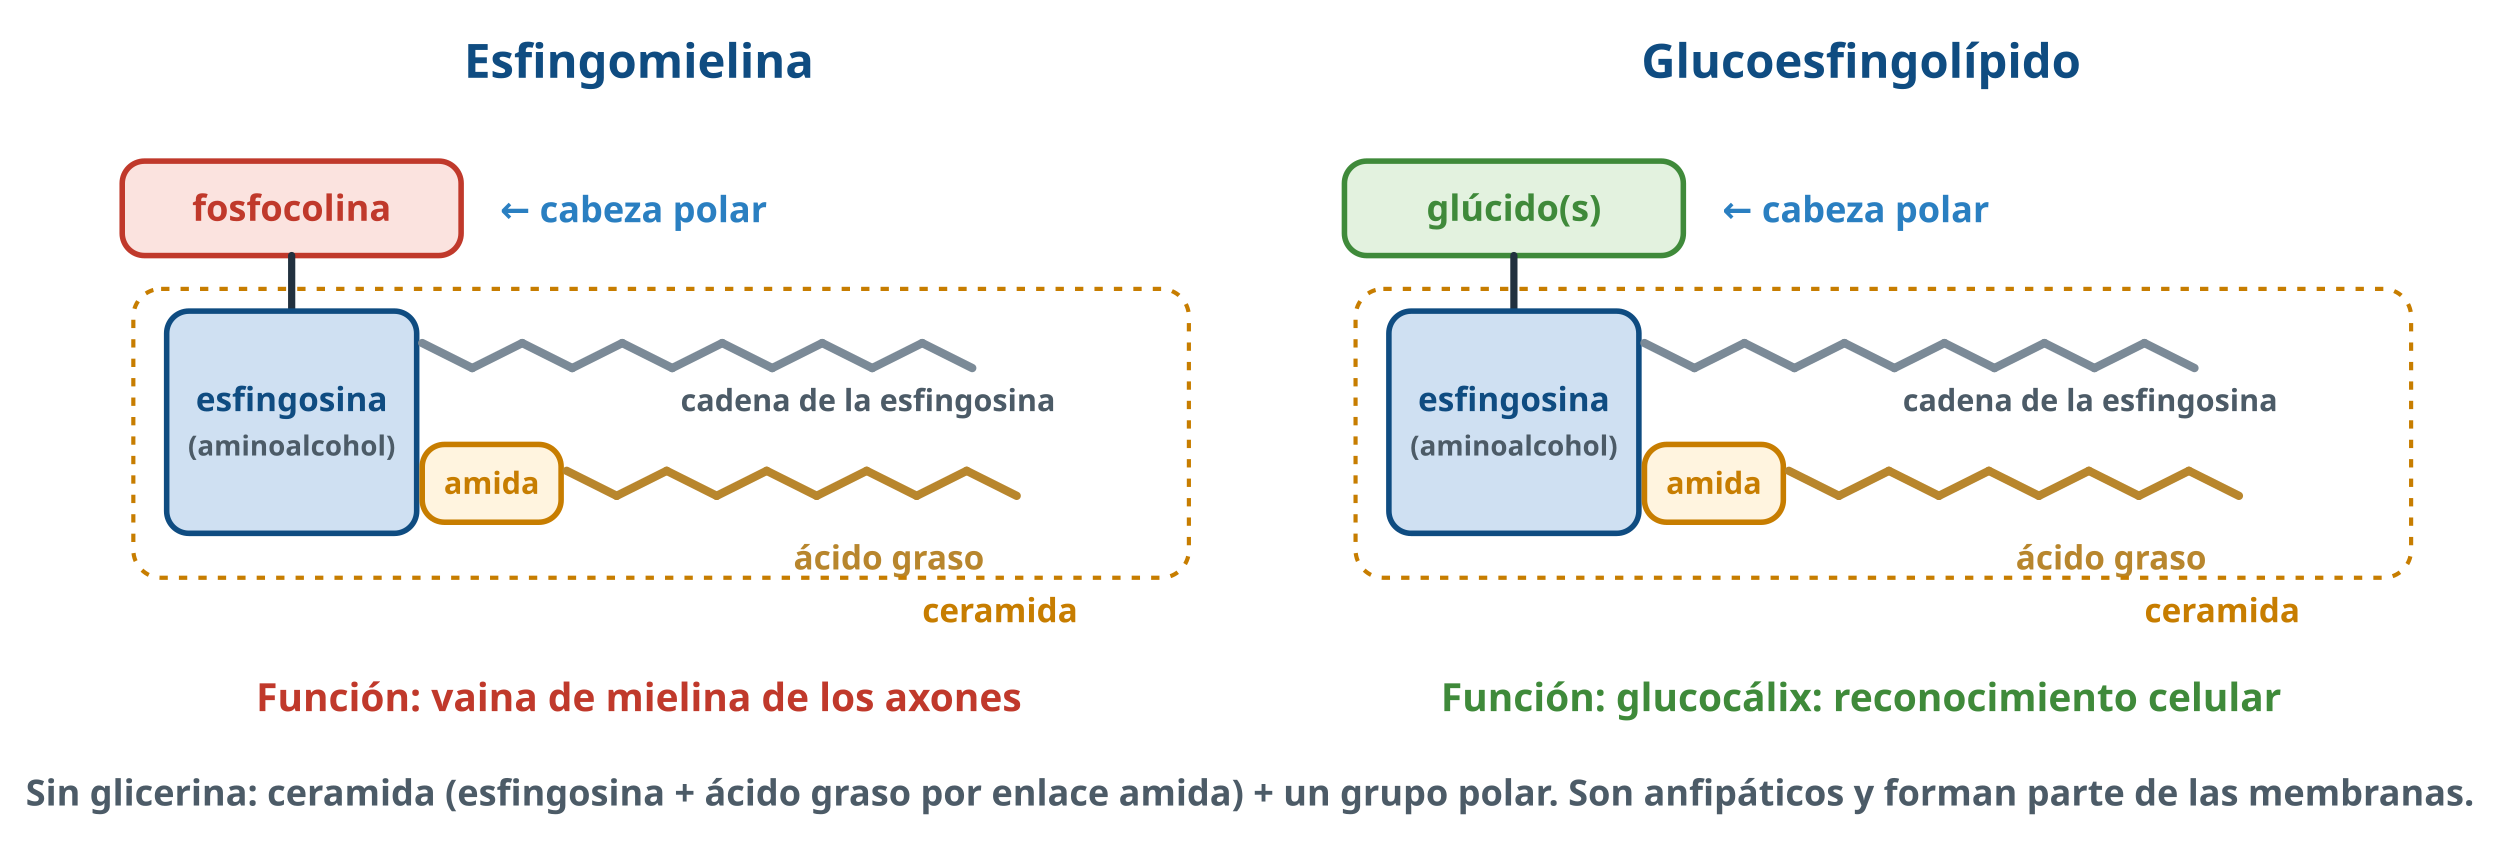
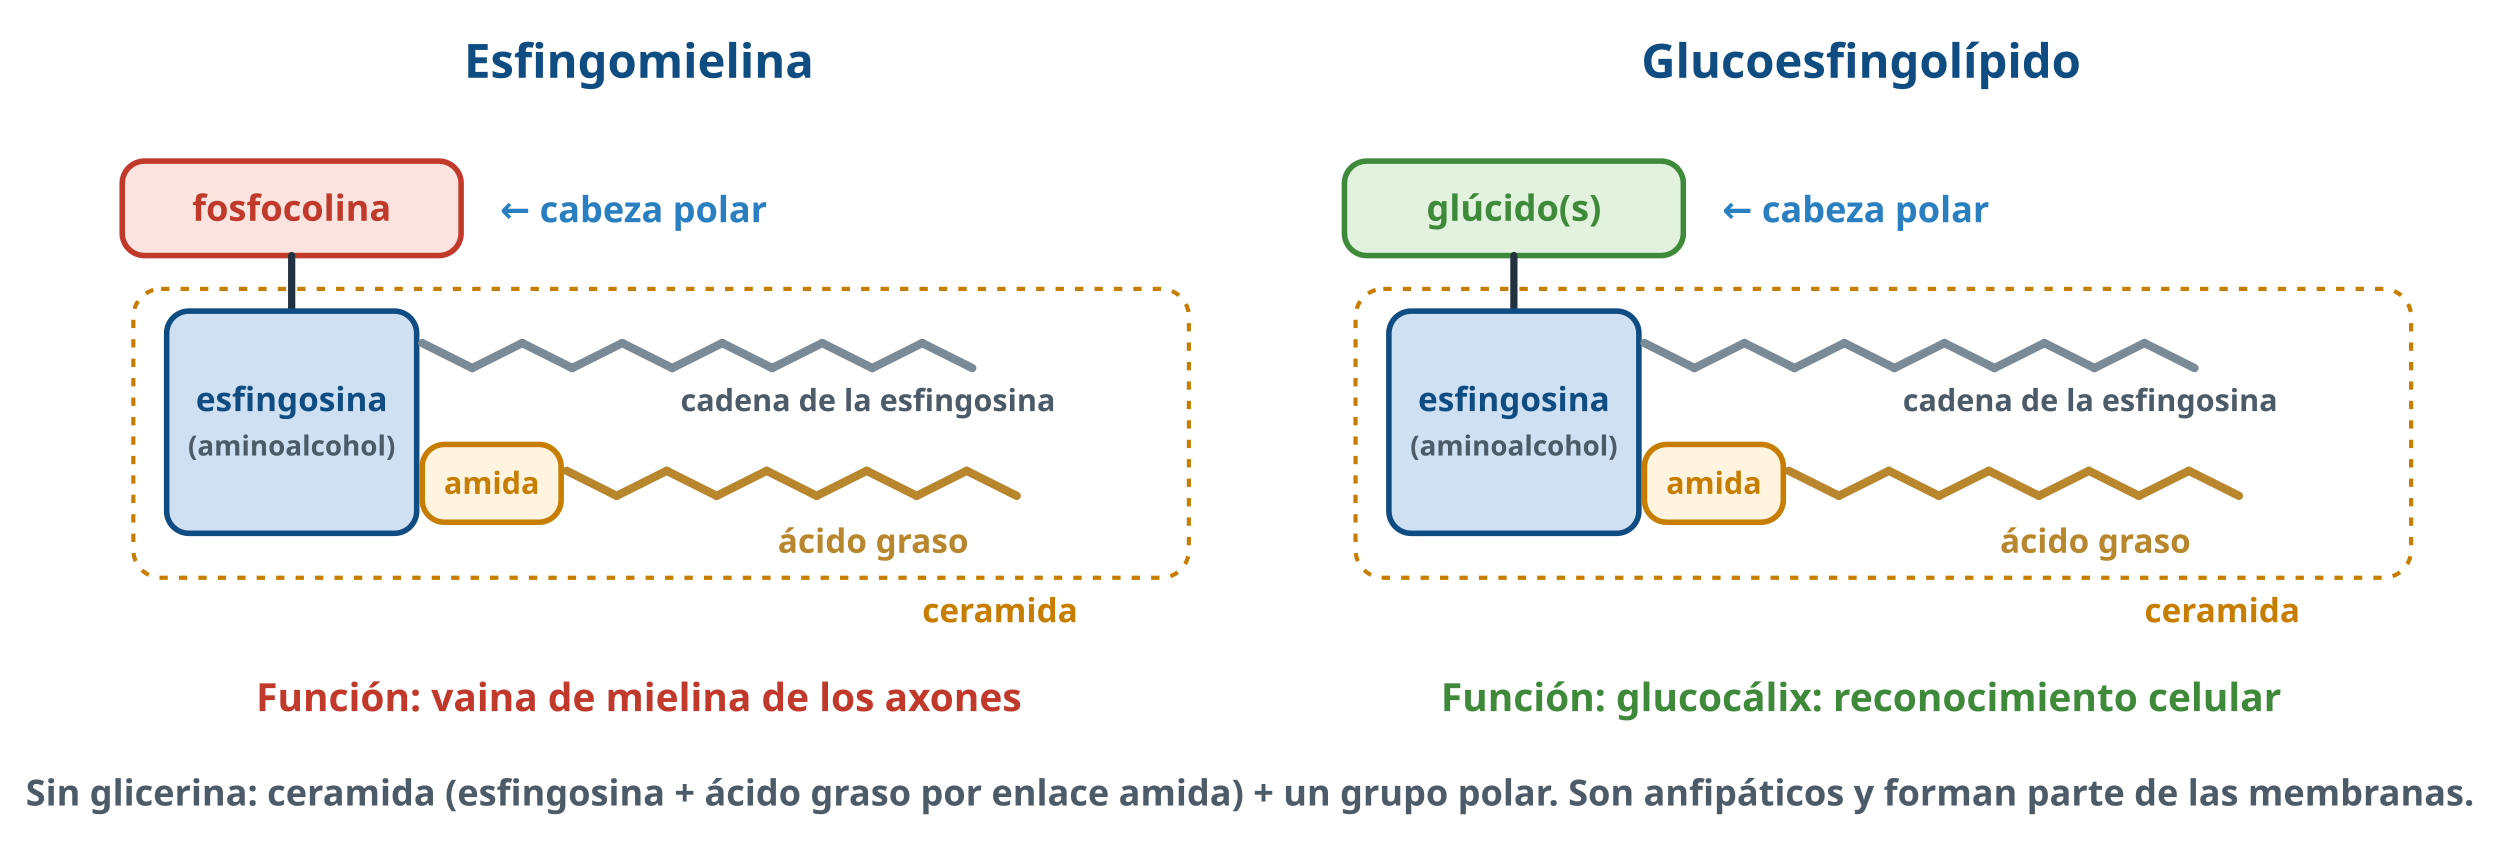
<svg xmlns="http://www.w3.org/2000/svg" viewBox="0 0 900 305" role="img" font-family="Nunito, 'Segoe UI', system-ui, sans-serif">
  <defs>
    <marker id="fl" viewBox="0 0 10 10" refX="8" refY="5" markerWidth="7" markerHeight="7" orient="auto-start-reverse">
      <path d="M0,0 L10,5 L0,10 z" fill="#2a7fc1" />
    </marker>
    <marker id="fk" viewBox="0 0 10 10" refX="8" refY="5" markerWidth="7" markerHeight="7" orient="auto-start-reverse">
      <path d="M0,0 L10,5 L0,10 z" fill="#22313f" />
    </marker>
    <radialGradient id="gO" cx="35%" cy="35%" r="70%">
      <stop offset="0" stop-color="#f08a7e" />
      <stop offset="1" stop-color="#c0392b" />
    </radialGradient>
    <radialGradient id="gH" cx="35%" cy="35%" r="70%">
      <stop offset="0" stop-color="#ffffff" />
      <stop offset="1" stop-color="#d5dde3" />
    </radialGradient>
  </defs>
  <text x="230.0" y="28.0" font-size="17" text-anchor="middle" font-weight="900" fill="#0f4c81">Esfingomielina</text>
  <rect x="44" y="58" width="122" height="34" rx="8" fill="#fbe3df" stroke="#c0392b" stroke-width="2" />
  <text x="105.0" y="79.5" font-size="13" text-anchor="middle" font-weight="900" fill="#c0392b">fosfocolina</text>
  <line x1="105.0" y1="92.0" x2="105.0" y2="112.0" stroke="#22313f" stroke-width="2.6" stroke-linecap="round" />
  <rect x="60" y="112" width="90" height="80" rx="8" fill="#cfe0f2" stroke="#0f4c81" stroke-width="2" />
  <text x="105.0" y="156.9" font-size="14" text-anchor="middle" font-weight="900" fill="#0f4c81" />
  <text x="105.0" y="148.0" font-size="12" text-anchor="middle" font-weight="900" fill="#0f4c81">esfingosina</text>
  <text x="105.0" y="164.0" font-size="10" text-anchor="middle" font-weight="800" fill="#4c5b67">(aminoalcohol)</text>
  <line x1="152.0" y1="123.5" x2="170.0" y2="132.5" stroke="#7b8a97" stroke-width="3" stroke-linecap="round" />
  <line x1="170.0" y1="132.5" x2="188.0" y2="123.5" stroke="#7b8a97" stroke-width="3" stroke-linecap="round" />
  <line x1="188.0" y1="123.5" x2="206.0" y2="132.5" stroke="#7b8a97" stroke-width="3" stroke-linecap="round" />
  <line x1="206.0" y1="132.5" x2="224.0" y2="123.5" stroke="#7b8a97" stroke-width="3" stroke-linecap="round" />
  <line x1="224.0" y1="123.5" x2="242.0" y2="132.5" stroke="#7b8a97" stroke-width="3" stroke-linecap="round" />
  <line x1="242.0" y1="132.5" x2="260.0" y2="123.5" stroke="#7b8a97" stroke-width="3" stroke-linecap="round" />
  <line x1="260.0" y1="123.5" x2="278.0" y2="132.5" stroke="#7b8a97" stroke-width="3" stroke-linecap="round" />
  <line x1="278.0" y1="132.5" x2="296.0" y2="123.5" stroke="#7b8a97" stroke-width="3" stroke-linecap="round" />
  <line x1="296.0" y1="123.5" x2="314.0" y2="132.5" stroke="#7b8a97" stroke-width="3" stroke-linecap="round" />
  <line x1="314.0" y1="132.5" x2="332.0" y2="123.5" stroke="#7b8a97" stroke-width="3" stroke-linecap="round" />
  <line x1="332.0" y1="123.5" x2="350.0" y2="132.5" stroke="#7b8a97" stroke-width="3" stroke-linecap="round" />
  <rect x="152" y="160" width="50" height="28" rx="8" fill="#fff4df" stroke="#c77d00" stroke-width="2" />
  <text x="177.0" y="177.8" font-size="11" text-anchor="middle" font-weight="900" fill="#c77d00">amida</text>
  <line x1="204.0" y1="169.5" x2="222.0" y2="178.5" stroke="#b8862d" stroke-width="3" stroke-linecap="round" />
  <line x1="222.0" y1="178.5" x2="240.0" y2="169.5" stroke="#b8862d" stroke-width="3" stroke-linecap="round" />
  <line x1="240.0" y1="169.5" x2="258.0" y2="178.5" stroke="#b8862d" stroke-width="3" stroke-linecap="round" />
  <line x1="258.0" y1="178.5" x2="276.0" y2="169.5" stroke="#b8862d" stroke-width="3" stroke-linecap="round" />
  <line x1="276.0" y1="169.5" x2="294.0" y2="178.5" stroke="#b8862d" stroke-width="3" stroke-linecap="round" />
  <line x1="294.0" y1="178.5" x2="312.0" y2="169.5" stroke="#b8862d" stroke-width="3" stroke-linecap="round" />
  <line x1="312.0" y1="169.5" x2="330.0" y2="178.5" stroke="#b8862d" stroke-width="3" stroke-linecap="round" />
  <line x1="330.0" y1="178.5" x2="348.0" y2="169.5" stroke="#b8862d" stroke-width="3" stroke-linecap="round" />
  <line x1="348.0" y1="169.5" x2="366.0" y2="178.5" stroke="#b8862d" stroke-width="3" stroke-linecap="round" />
-   <text x="320.0" y="205.0" font-size="12" text-anchor="middle" font-weight="800" fill="#b8862d">ácido graso</text>
+   <text x="280.0" y="199.0" font-size="12" text-anchor="start" font-weight="800" fill="#b8862d">ácido graso</text>
  <text x="245.0" y="148.0" font-size="11" text-anchor="start" font-weight="800" fill="#4c5b67">cadena de la esfingosina</text>
  <rect x="48" y="104" width="380" height="104" rx="10" fill="none" stroke="#c77d00" stroke-width="1.5" stroke-dasharray="3 4" />
  <text x="360.0" y="224.0" font-size="12" text-anchor="middle" font-weight="900" fill="#c77d00">ceramida</text>
  <text x="180.0" y="80.0" font-size="13" text-anchor="start" font-weight="900" fill="#2a7fc1">← cabeza polar</text>
  <text x="230.0" y="256.0" font-size="14" text-anchor="middle" font-weight="900" fill="#c0392b">Función: vaina de mielina de los axones</text>
  <text x="670.0" y="28.0" font-size="17" text-anchor="middle" font-weight="900" fill="#0f4c81">Glucoesfingolípido</text>
  <rect x="484" y="58" width="122" height="34" rx="8" fill="#e3f2df" stroke="#3f8a3a" stroke-width="2" />
  <text x="545.0" y="79.5" font-size="13" text-anchor="middle" font-weight="900" fill="#3f8a3a">glúcido(s)</text>
  <line x1="545.0" y1="92.0" x2="545.0" y2="112.0" stroke="#22313f" stroke-width="2.6" stroke-linecap="round" />
  <rect x="500" y="112" width="90" height="80" rx="8" fill="#cfe0f2" stroke="#0f4c81" stroke-width="2" />
  <text x="545.0" y="156.9" font-size="14" text-anchor="middle" font-weight="900" fill="#0f4c81" />
  <text x="545.0" y="148.0" font-size="12" text-anchor="middle" font-weight="900" fill="#0f4c81">esfingosina</text>
  <text x="545.0" y="164.0" font-size="10" text-anchor="middle" font-weight="800" fill="#4c5b67">(aminoalcohol)</text>
  <line x1="592.0" y1="123.5" x2="610.0" y2="132.5" stroke="#7b8a97" stroke-width="3" stroke-linecap="round" />
  <line x1="610.0" y1="132.5" x2="628.0" y2="123.5" stroke="#7b8a97" stroke-width="3" stroke-linecap="round" />
  <line x1="628.0" y1="123.5" x2="646.0" y2="132.5" stroke="#7b8a97" stroke-width="3" stroke-linecap="round" />
  <line x1="646.0" y1="132.5" x2="664.0" y2="123.5" stroke="#7b8a97" stroke-width="3" stroke-linecap="round" />
  <line x1="664.0" y1="123.5" x2="682.0" y2="132.5" stroke="#7b8a97" stroke-width="3" stroke-linecap="round" />
  <line x1="682.0" y1="132.5" x2="700.0" y2="123.5" stroke="#7b8a97" stroke-width="3" stroke-linecap="round" />
  <line x1="700.0" y1="123.5" x2="718.0" y2="132.5" stroke="#7b8a97" stroke-width="3" stroke-linecap="round" />
  <line x1="718.0" y1="132.5" x2="736.0" y2="123.5" stroke="#7b8a97" stroke-width="3" stroke-linecap="round" />
  <line x1="736.0" y1="123.5" x2="754.0" y2="132.5" stroke="#7b8a97" stroke-width="3" stroke-linecap="round" />
  <line x1="754.0" y1="132.5" x2="772.0" y2="123.5" stroke="#7b8a97" stroke-width="3" stroke-linecap="round" />
  <line x1="772.0" y1="123.5" x2="790.0" y2="132.5" stroke="#7b8a97" stroke-width="3" stroke-linecap="round" />
  <rect x="592" y="160" width="50" height="28" rx="8" fill="#fff4df" stroke="#c77d00" stroke-width="2" />
  <text x="617.0" y="177.8" font-size="11" text-anchor="middle" font-weight="900" fill="#c77d00">amida</text>
  <line x1="644.0" y1="169.5" x2="662.0" y2="178.5" stroke="#b8862d" stroke-width="3" stroke-linecap="round" />
  <line x1="662.0" y1="178.5" x2="680.0" y2="169.5" stroke="#b8862d" stroke-width="3" stroke-linecap="round" />
  <line x1="680.0" y1="169.5" x2="698.0" y2="178.5" stroke="#b8862d" stroke-width="3" stroke-linecap="round" />
  <line x1="698.0" y1="178.5" x2="716.0" y2="169.5" stroke="#b8862d" stroke-width="3" stroke-linecap="round" />
  <line x1="716.0" y1="169.5" x2="734.0" y2="178.5" stroke="#b8862d" stroke-width="3" stroke-linecap="round" />
  <line x1="734.0" y1="178.5" x2="752.0" y2="169.5" stroke="#b8862d" stroke-width="3" stroke-linecap="round" />
  <line x1="752.0" y1="169.5" x2="770.0" y2="178.5" stroke="#b8862d" stroke-width="3" stroke-linecap="round" />
  <line x1="770.0" y1="178.5" x2="788.0" y2="169.5" stroke="#b8862d" stroke-width="3" stroke-linecap="round" />
  <line x1="788.0" y1="169.5" x2="806.0" y2="178.5" stroke="#b8862d" stroke-width="3" stroke-linecap="round" />
-   <text x="760.0" y="205.0" font-size="12" text-anchor="middle" font-weight="800" fill="#b8862d">ácido graso</text>
+   <text x="720.0" y="199.0" font-size="12" text-anchor="start" font-weight="800" fill="#b8862d">ácido graso</text>
  <text x="685.0" y="148.0" font-size="11" text-anchor="start" font-weight="800" fill="#4c5b67">cadena de la esfingosina</text>
  <rect x="488" y="104" width="380" height="104" rx="10" fill="none" stroke="#c77d00" stroke-width="1.5" stroke-dasharray="3 4" />
  <text x="800.0" y="224.0" font-size="12" text-anchor="middle" font-weight="900" fill="#c77d00">ceramida</text>
  <text x="620.0" y="80.0" font-size="13" text-anchor="start" font-weight="900" fill="#2a7fc1">← cabeza polar</text>
  <text x="670.0" y="256.0" font-size="14" text-anchor="middle" font-weight="900" fill="#3f8a3a">Función: glucocálix: reconocimiento celular</text>
  <text x="450.0" y="290.0" font-size="13" text-anchor="middle" font-weight="700" fill="#4c5b67">Sin glicerina: ceramida (esfingosina + ácido graso por enlace amida) + un grupo polar. Son anfipáticos y forman parte de las membranas.</text>
</svg>
